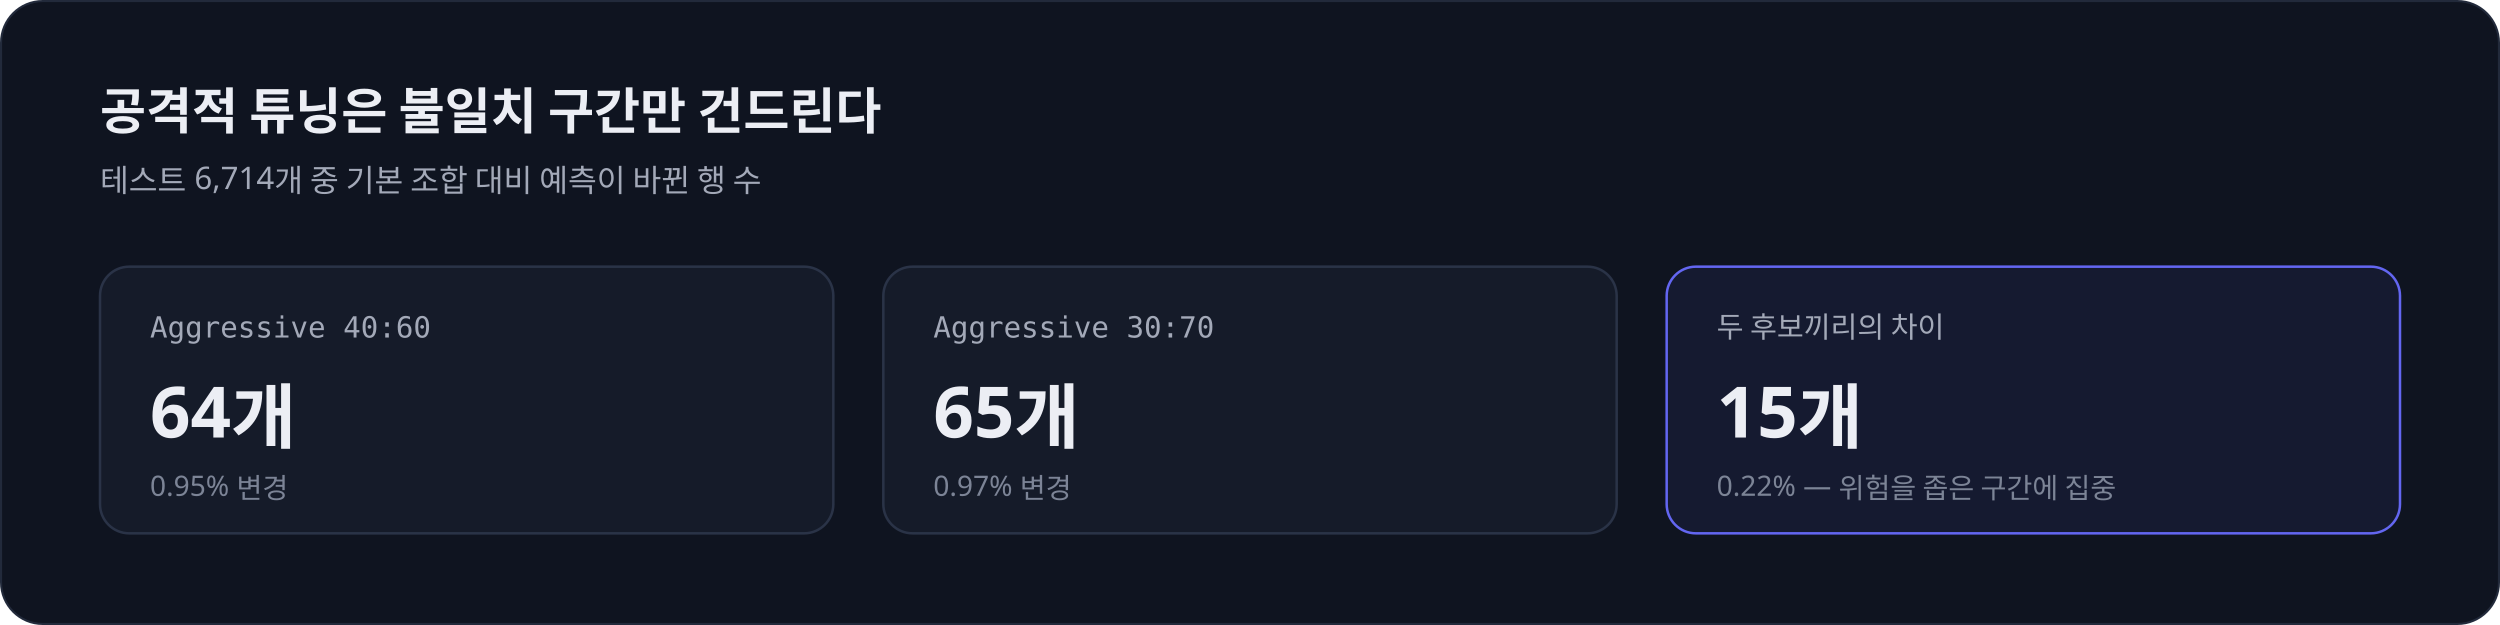
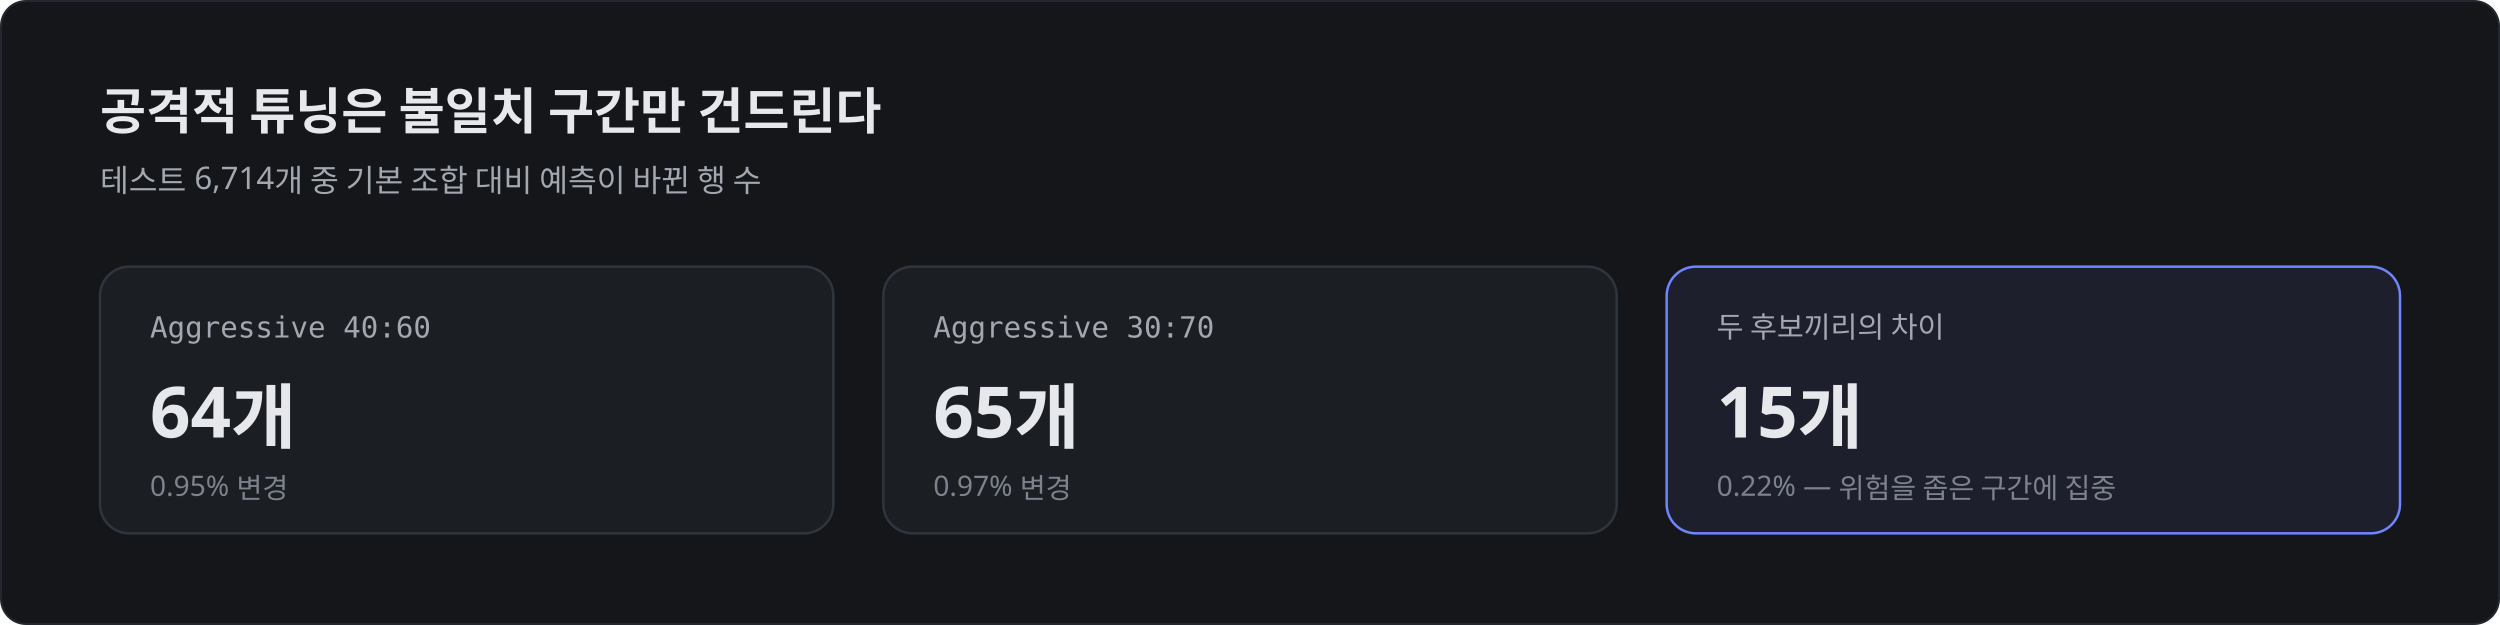
<svg xmlns="http://www.w3.org/2000/svg" viewBox="0 0 1200 300" width="1200" height="300" role="img" aria-label="블렌딩 후보별 변경 행 수">
  <defs>
    <marker id="arw" viewBox="0 0 10 10" refX="8.5" refY="5" markerWidth="7" markerHeight="7" orient="auto-start-reverse">
-       <path d="M0 0 L10 5 L0 10 z" fill="#7c8496" />
+       <path d="M0 0 L10 5 L0 10 z" fill="#7d828c" />
    </marker>
    <marker id="arwA" viewBox="0 0 10 10" refX="8.5" refY="5" markerWidth="7" markerHeight="7" orient="auto-start-reverse">
-       <path d="M0 0 L10 5 L0 10 z" fill="#8b8ff8" />
+       <path d="M0 0 L10 5 L0 10 z" fill="#8b9dff" />
    </marker>
  </defs>
-   <rect x="0.5" y="0.5" width="1199" height="299" rx="20" fill="#0f1420" stroke="#222a3b" />
+   <rect x="0.5" y="0.5" width="1199" height="299" rx="12" fill="#14161a" stroke="#24272e" />
  <g font-family="'Pretendard Variable', Pretendard, 'Apple SD Gothic Neo', 'Malgun Gothic', 'Noto Sans KR', system-ui, sans-serif">
-     <text x="48" y="62" font-size="24" font-weight="700" fill="#eceef4" text-anchor="start">공격적 튜닝은 불일치 구간만 건드린다</text>
-     <text x="48" y="92" font-size="15" font-weight="400" fill="#a3a9b8" text-anchor="start">테스트 6,714개 중 기본 조합 대비 예측이 바뀐 행 수</text>
-     <rect x="48" y="128" width="352" height="128" rx="14" fill="#151b29" stroke="#2a3347" stroke-width="1.2" />
-     <text x="72" y="162" font-size="14" font-weight="400" fill="#a3a9b8" text-anchor="start" font-family="'Geist Mono', ui-monospace, Consolas, Menlo, monospace">Aggressive 40:60</text>
-     <text x="72" y="210" font-size="34" font-weight="700" fill="#eceef4" text-anchor="start">64개</text>
-     <text x="72" y="238" font-size="13.5" font-weight="400" fill="#7c8496" text-anchor="start">0.95% 변경</text>
-     <rect x="424" y="128" width="352" height="128" rx="14" fill="#151b29" stroke="#2a3347" stroke-width="1.2" />
-     <text x="448" y="162" font-size="14" font-weight="400" fill="#a3a9b8" text-anchor="start" font-family="'Geist Mono', ui-monospace, Consolas, Menlo, monospace">Aggressive 30:70</text>
-     <text x="448" y="210" font-size="34" font-weight="700" fill="#eceef4" text-anchor="start">65개</text>
-     <text x="448" y="238" font-size="13.5" font-weight="400" fill="#7c8496" text-anchor="start">0.97% 변경</text>
-     <rect x="800" y="128" width="352" height="128" rx="14" fill="rgba(99,102,241,0.08)" stroke="#6366f1" stroke-width="1.2" />
-     <text x="824" y="162" font-size="14" font-weight="400" fill="#a3a9b8" text-anchor="start" font-family="'Geist Mono', ui-monospace, Consolas, Menlo, monospace">두 후보끼리의 차이</text>
-     <text x="824" y="210" font-size="34" font-weight="700" fill="#eceef4" text-anchor="start">15개</text>
-     <text x="824" y="238" font-size="13.5" font-weight="400" fill="#7c8496" text-anchor="start">0.22% — 위험을 좁은 구간에 집중</text>
+     <text x="48" y="62" font-size="24" font-weight="700" fill="#e7e8eb" text-anchor="start">공격적 튜닝은 불일치 구간만 건드린다</text>
+     <text x="48" y="92" font-size="15" font-weight="400" fill="#a3a7b0" text-anchor="start">테스트 6,714개 중 기본 조합 대비 예측이 바뀐 행 수</text>
+     <rect x="48" y="128" width="352" height="128" rx="14" fill="#1b1e23" stroke="#30343c" stroke-width="1.2" />
+     <text x="72" y="162" font-size="14" font-weight="400" fill="#a3a7b0" text-anchor="start" font-family="'Geist Mono', ui-monospace, Consolas, Menlo, monospace">Aggressive 40:60</text>
+     <text x="72" y="210" font-size="34" font-weight="700" fill="#e7e8eb" text-anchor="start">64개</text>
+     <text x="72" y="238" font-size="13.5" font-weight="400" fill="#7d828c" text-anchor="start">0.95% 변경</text>
+     <rect x="424" y="128" width="352" height="128" rx="14" fill="#1b1e23" stroke="#30343c" stroke-width="1.2" />
+     <text x="448" y="162" font-size="14" font-weight="400" fill="#a3a7b0" text-anchor="start" font-family="'Geist Mono', ui-monospace, Consolas, Menlo, monospace">Aggressive 30:70</text>
+     <text x="448" y="210" font-size="34" font-weight="700" fill="#e7e8eb" text-anchor="start">65개</text>
+     <text x="448" y="238" font-size="13.5" font-weight="400" fill="#7d828c" text-anchor="start">0.97% 변경</text>
+     <rect x="800" y="128" width="352" height="128" rx="14" fill="rgba(139,157,255,0.08)" stroke="#6f84ff" stroke-width="1.2" />
+     <text x="824" y="162" font-size="14" font-weight="400" fill="#a3a7b0" text-anchor="start" font-family="'Geist Mono', ui-monospace, Consolas, Menlo, monospace">두 후보끼리의 차이</text>
+     <text x="824" y="210" font-size="34" font-weight="700" fill="#e7e8eb" text-anchor="start">15개</text>
+     <text x="824" y="238" font-size="13.5" font-weight="400" fill="#7d828c" text-anchor="start">0.22% — 위험을 좁은 구간에 집중</text>
  </g>
</svg>
